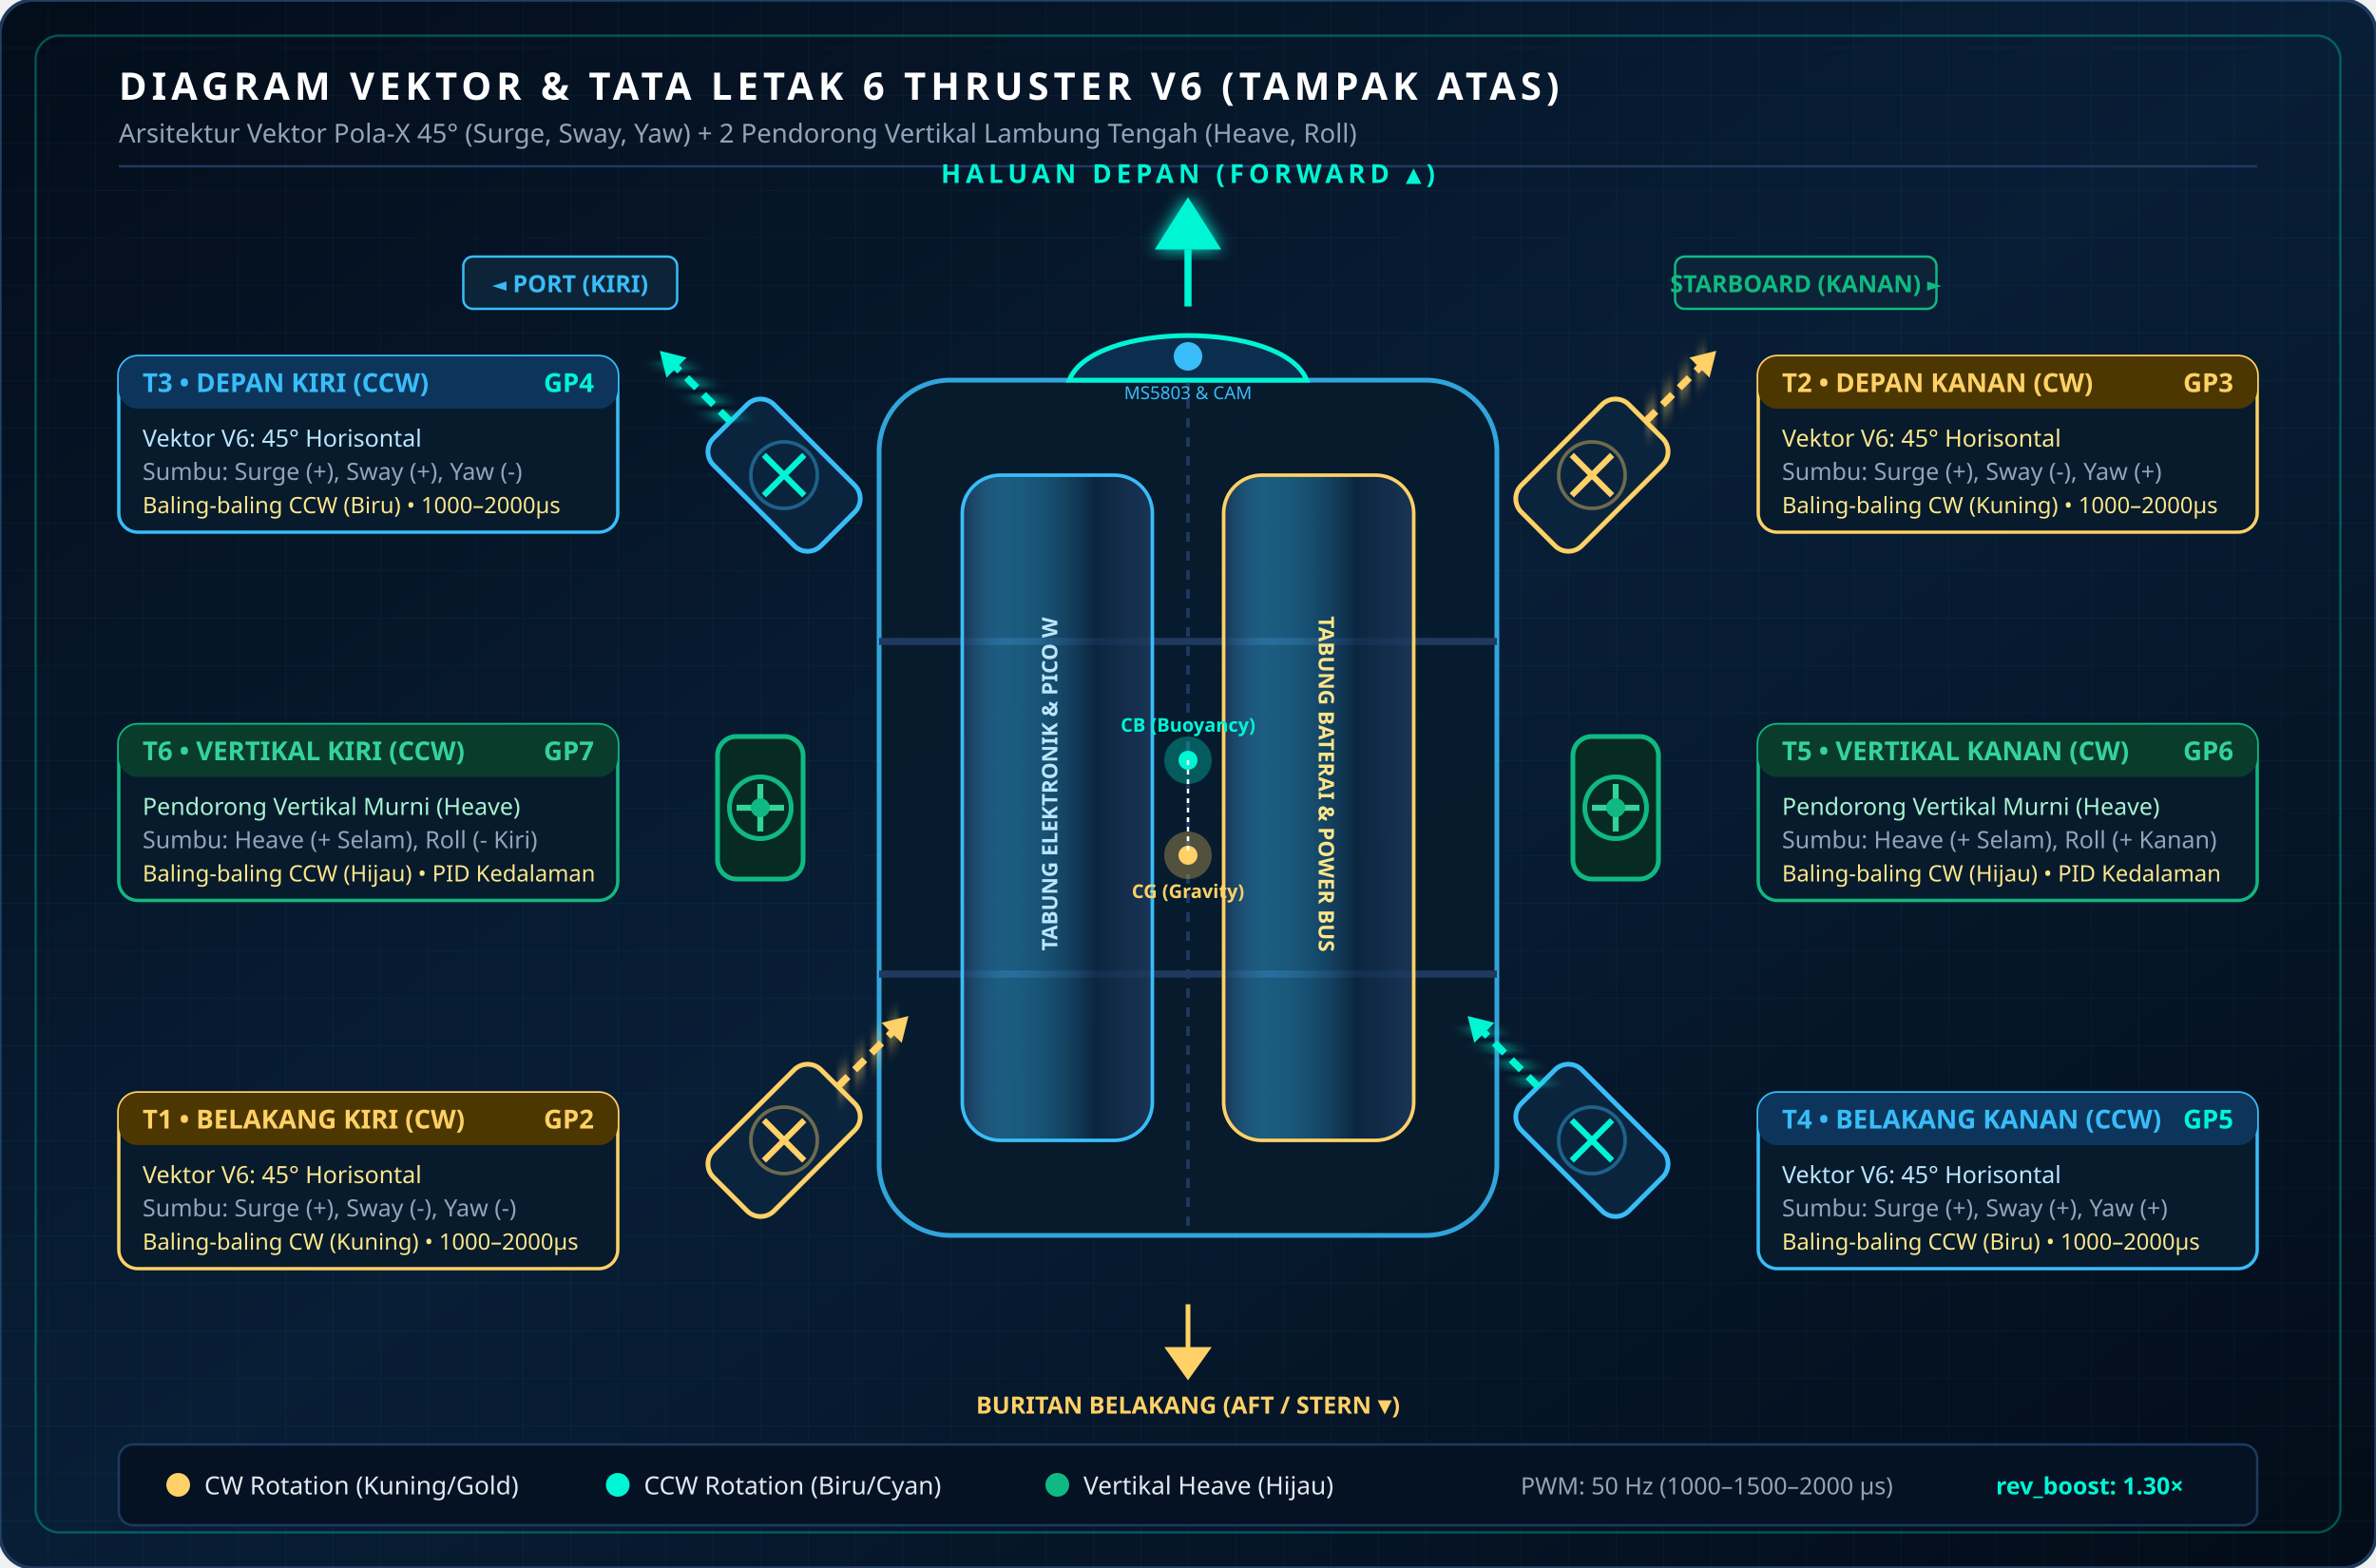
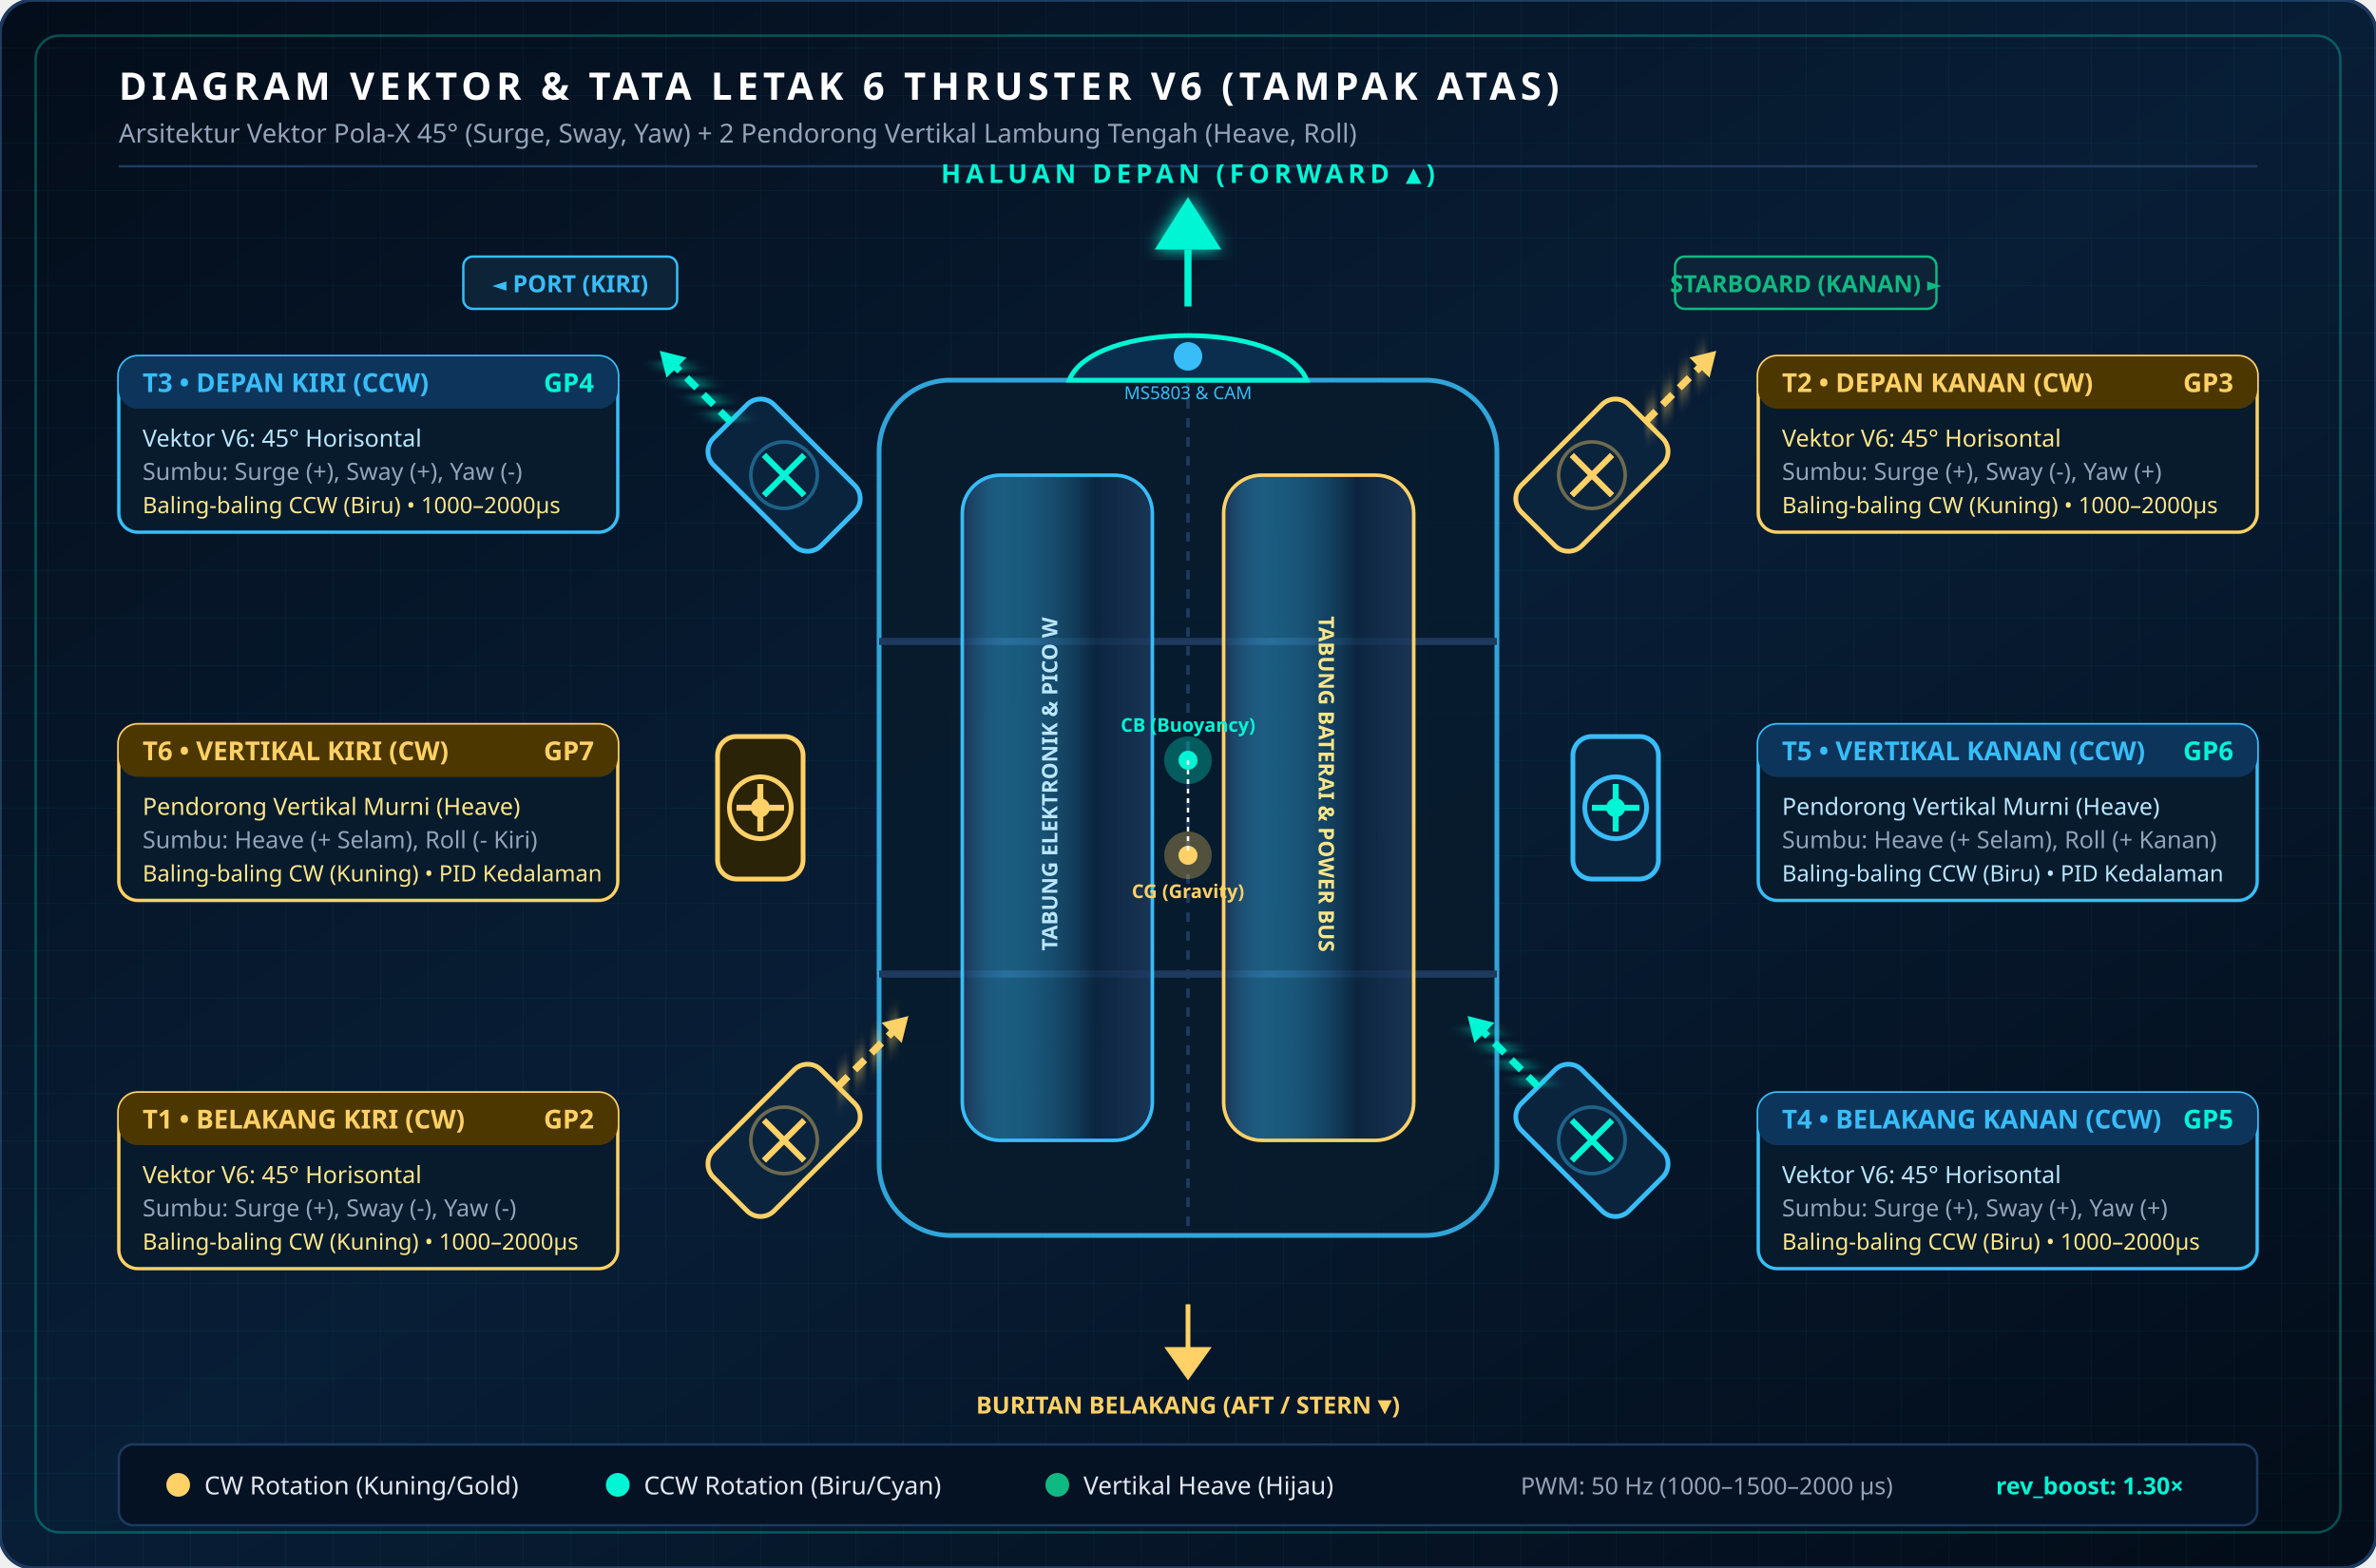
<svg xmlns="http://www.w3.org/2000/svg" viewBox="0 0 1000 660" width="100%" height="660" preserveAspectRatio="xMidYMid meet">
  <defs>
    <linearGradient id="bgHull" x1="0%" y1="0%" x2="100%" y2="100%">
      <stop offset="0%" stop-color="#040d1a" />
      <stop offset="50%" stop-color="#081e36" />
      <stop offset="100%" stop-color="#030c18" />
    </linearGradient>
    <linearGradient id="acrylicGrad" x1="0%" y1="0%" x2="100%" y2="0%">
      <stop offset="0%" stop-color="#1e3a5f" stop-opacity="0.8" />
      <stop offset="25%" stop-color="#38bdf8" stop-opacity="0.4" />
      <stop offset="70%" stop-color="#0e2a47" stop-opacity="0.7" />
      <stop offset="100%" stop-color="#1e3a5f" stop-opacity="0.8" />
    </linearGradient>
    <filter id="glowCyan" x="-20%" y="-20%" width="140%" height="140%">
      <feGaussianBlur stdDeviation="3.5" result="blur" />
      <feMerge>
        <feMergeNode in="blur" />
        <feMergeNode in="SourceGraphic" />
      </feMerge>
    </filter>
    <filter id="glowGold" x="-20%" y="-20%" width="140%" height="140%">
      <feGaussianBlur stdDeviation="3.5" result="blur" />
      <feMerge>
        <feMergeNode in="blur" />
        <feMergeNode in="SourceGraphic" />
      </feMerge>
    </filter>
    <pattern id="gridPattern" width="20" height="20" patternUnits="userSpaceOnUse">
      <path d="M 20 0 L 0 0 0 20" fill="none" stroke="#00f5d4" stroke-width="0.4" opacity="0.08" />
    </pattern>
    <style>
      @keyframes spinCW {
        from { transform: rotate(0deg); }
        to { transform: rotate(360deg); }
      }
      @keyframes spinCCW {
        from { transform: rotate(0deg); }
        to { transform: rotate(-360deg); }
      }
      @keyframes vectorPulse {
        0%, 100% { opacity: 0.35; stroke-dashoffset: 0; }
        50% { opacity: 1; stroke-dashoffset: -14; }
      }
      @keyframes surgeWave {
        0%, 100% { transform: translateY(0); opacity: 0.65; }
        50% { transform: translateY(-8px); opacity: 1; }
      }
      .spin-cw {
        transform-box: fill-box;
        transform-origin: center;
        animation: spinCW 2s linear infinite;
      }
      .spin-ccw {
        transform-box: fill-box;
        transform-origin: center;
        animation: spinCCW 2s linear infinite;
      }
      .vec-anim {
        stroke-dasharray: 6 4;
        animation: vectorPulse 1.4s linear infinite;
      }
      .surge-anim {
        animation: surgeWave 2s ease-in-out infinite;
      }

      @media (prefers-reduced-motion: reduce) {
        * { animation: none !important; }
      }
    </style>
  </defs>
  <rect width="1000" height="660" rx="14" fill="url(#bgHull)" stroke="#1e3a5f" stroke-width="1.5" />
  <rect width="1000" height="660" rx="14" fill="url(#gridPattern)" />
  <rect x="15" y="15" width="970" height="630" rx="10" fill="none" stroke="#00f5d4" stroke-width="1" opacity="0.3" />
  <g transform="translate(50, 42)">
    <text x="0" y="0" font-family="'Segoe UI', 'Consolas', sans-serif" font-size="16" font-weight="900" letter-spacing="2" fill="#ffffff">
      DIAGRAM VEKTOR &amp; TATA LETAK 6 THRUSTER V6 (TAMPAK ATAS)
    </text>
    <text x="0" y="18" font-family="'Segoe UI', 'Consolas', sans-serif" font-size="11" fill="#94a3b8">
      Arsitektur Vektor Pola-X 45° (Surge, Sway, Yaw) + 2 Pendorong Vertikal Lambung Tengah (Heave, Roll)
    </text>
    <line x1="0" y1="28" x2="900" y2="28" stroke="#1e3a5f" stroke-width="1" />
  </g>
  <g transform="translate(500, 105)" class="surge-anim">
    <path d="M 0 -22 L 14 0 L -14 0 Z" fill="#00f5d4" filter="url(#glowCyan)" />
    <line x1="0" y1="0" x2="0" y2="24" stroke="#00f5d4" stroke-width="3" />
    <text x="0" y="-28" font-family="'Segoe UI', 'Consolas', monospace" font-size="11" font-weight="800" letter-spacing="2" fill="#00f5d4" text-anchor="middle">
      HALUAN DEPAN (FORWARD ▲)
    </text>
  </g>
  <g transform="translate(240, 120)">
    <rect x="-45" y="-12" width="90" height="22" rx="4" fill="#0c2338" stroke="#38bdf8" stroke-width="1" />
    <text x="0" y="3" font-family="'Segoe UI', 'Consolas', monospace" font-size="10" font-weight="700" fill="#38bdf8" text-anchor="middle">◄ PORT (KIRI)</text>
  </g>
  <g transform="translate(760, 120)">
    <rect x="-55" y="-12" width="110" height="22" rx="4" fill="#0c2338" stroke="#10b981" stroke-width="1" />
    <text x="0" y="3" font-family="'Segoe UI', 'Consolas', monospace" font-size="10" font-weight="700" fill="#10b981" text-anchor="middle">STARBOARD (KANAN) ►</text>
  </g>
  <g transform="translate(500, 340)">
    <rect x="-130" y="-180" width="260" height="360" rx="30" fill="#071b2d" stroke="#38bdf8" stroke-width="2" opacity="0.85" />
    <line x1="-130" y1="-70" x2="130" y2="-70" stroke="#1e3a5f" stroke-width="3" />
    <line x1="-130" y1="70" x2="130" y2="70" stroke="#1e3a5f" stroke-width="3" />
    <line x1="0" y1="-180" x2="0" y2="180" stroke="#1e3a5f" stroke-width="1.5" stroke-dasharray="4 4" />
    <rect x="-95" y="-140" width="80" height="280" rx="16" fill="url(#acrylicGrad)" stroke="#38bdf8" stroke-width="1.5" />
    <text x="-55" y="-10" font-family="'Segoe UI', 'Consolas', monospace" font-size="9" font-weight="700" fill="#bae6fd" text-anchor="middle" transform="rotate(-90, -55, -10)">
      TABUNG ELEKTRONIK &amp; PICO W
    </text>
    <rect x="15" y="-140" width="80" height="280" rx="16" fill="url(#acrylicGrad)" stroke="#ffd166" stroke-width="1.5" />
    <text x="55" y="-10" font-family="'Segoe UI', 'Consolas', monospace" font-size="9" font-weight="700" fill="#fde68a" text-anchor="middle" transform="rotate(90, 55, -10)">
      TABUNG BATERAI &amp; POWER BUS
    </text>
    <g transform="translate(0, 0)">
      <circle cx="0" cy="-20" r="10" fill="#00f5d4" opacity="0.3" />
      <circle cx="0" cy="-20" r="4" fill="#00f5d4" />
      <text x="0" y="-32" font-family="'Segoe UI', monospace" font-size="8" font-weight="700" fill="#00f5d4" text-anchor="middle">CB (Buoyancy)</text>
      <circle cx="0" cy="20" r="10" fill="#ffd166" opacity="0.3" />
      <circle cx="0" cy="20" r="4" fill="#ffd166" />
      <text x="0" y="38" font-family="'Segoe UI', monospace" font-size="8" font-weight="700" fill="#ffd166" text-anchor="middle">CG (Gravity)</text>
      <line x1="0" y1="-20" x2="0" y2="20" stroke="#ffffff" stroke-width="1" stroke-dasharray="2 2" />
    </g>
    <path d="M -50 -180 C -40 -205, 40 -205, 50 -180 Z" fill="#0c2e4e" stroke="#00f5d4" stroke-width="2" />
    <circle cx="0" cy="-190" r="6" fill="#38bdf8" />
    <text x="0" y="-172" font-family="'Segoe UI', monospace" font-size="7.5" fill="#38bdf8" text-anchor="middle">MS5803 &amp; CAM</text>
  </g>
  <g transform="translate(330, 200)">
    <g transform="rotate(-45)">
      <rect x="-18" y="-32" width="36" height="64" rx="8" fill="#0b243e" stroke="#38bdf8" stroke-width="2" />
      <g class="spin-ccw">
        <circle cx="0" cy="0" r="14" fill="none" stroke="#38bdf8" stroke-width="1.5" opacity="0.4" />
        <line x1="-12" y1="0" x2="12" y2="0" stroke="#00f5d4" stroke-width="2.5" />
        <line x1="0" y1="-12" x2="0" y2="12" stroke="#00f5d4" stroke-width="2.5" />
      </g>
      <line x1="0" y1="-32" x2="0" y2="-68" stroke="#00f5d4" stroke-width="3" class="vec-anim" filter="url(#glowCyan)" />
      <polygon points="0,-74 -6,-64 6,-64" fill="#00f5d4" />
    </g>
  </g>
  <g transform="translate(50, 150)">
    <rect width="210" height="74" rx="8" fill="#071b2d" stroke="#38bdf8" stroke-width="1.4" />
    <rect x="0" y="0" width="210" height="22" rx="8" fill="#0d355c" />
    <text x="10" y="15" font-family="'Segoe UI', 'Consolas', monospace" font-size="11" font-weight="800" fill="#38bdf8">T3 • DEPAN KIRI (CCW)</text>
    <text x="200" y="15" font-family="'Segoe UI', 'Consolas', monospace" font-size="11" font-weight="800" fill="#00f5d4" text-anchor="end">GP4</text>
    <text x="10" y="38" font-family="'Segoe UI', sans-serif" font-size="10" fill="#bae6fd">Vektor V6: 45° Horisontal</text>
    <text x="10" y="52" font-family="'Segoe UI', sans-serif" font-size="10" fill="#94a3b8">Sumbu: Surge (+), Sway (+), Yaw (-)</text>
    <text x="10" y="66" font-family="'Segoe UI', sans-serif" font-size="9.5" fill="#fde68a">Baling-baling CCW (Biru) • 1000–2000µs</text>
  </g>
  <g transform="translate(670, 200)">
    <g transform="rotate(45)">
      <rect x="-18" y="-32" width="36" height="64" rx="8" fill="#0b243e" stroke="#ffd166" stroke-width="2" />
      <g class="spin-cw">
        <circle cx="0" cy="0" r="14" fill="none" stroke="#ffd166" stroke-width="1.5" opacity="0.4" />
        <line x1="-12" y1="0" x2="12" y2="0" stroke="#ffd166" stroke-width="2.5" />
        <line x1="0" y1="-12" x2="0" y2="12" stroke="#ffd166" stroke-width="2.5" />
      </g>
      <line x1="0" y1="-32" x2="0" y2="-68" stroke="#ffd166" stroke-width="3" class="vec-anim" filter="url(#glowGold)" />
      <polygon points="0,-74 -6,-64 6,-64" fill="#ffd166" />
    </g>
  </g>
  <g transform="translate(740, 150)">
    <rect width="210" height="74" rx="8" fill="#071b2d" stroke="#ffd166" stroke-width="1.4" />
    <rect x="0" y="0" width="210" height="22" rx="8" fill="#4d3700" />
    <text x="10" y="15" font-family="'Segoe UI', 'Consolas', monospace" font-size="11" font-weight="800" fill="#ffd166">T2 • DEPAN KANAN (CW)</text>
    <text x="200" y="15" font-family="'Segoe UI', 'Consolas', monospace" font-size="11" font-weight="800" fill="#ffd166" text-anchor="end">GP3</text>
    <text x="10" y="38" font-family="'Segoe UI', sans-serif" font-size="10" fill="#fde68a">Vektor V6: 45° Horisontal</text>
    <text x="10" y="52" font-family="'Segoe UI', sans-serif" font-size="10" fill="#94a3b8">Sumbu: Surge (+), Sway (-), Yaw (+)</text>
    <text x="10" y="66" font-family="'Segoe UI', sans-serif" font-size="9.5" fill="#fde68a">Baling-baling CW (Kuning) • 1000–2000µs</text>
  </g>
  <g transform="translate(320, 340)">
-     <rect x="-18" y="-30" width="36" height="60" rx="8" fill="#072b22" stroke="#10b981" stroke-width="2" />
+     <rect x="-18" y="-30" width="36" height="60" rx="8" fill="#2b2307" stroke="#ffd166" stroke-width="2" />
+     <g class="spin-cw">
+       <circle cx="0" cy="0" r="13" fill="none" stroke="#ffd166" stroke-width="2" />
+       <line x1="-10" y1="0" x2="10" y2="0" stroke="#ffd166" stroke-width="2.5" />
+       <line x1="0" y1="-10" x2="0" y2="10" stroke="#ffd166" stroke-width="2.5" />
+     </g>
+     <circle cx="0" cy="0" r="4" fill="#ffd166" />
+   </g>
+   <g transform="translate(50, 305)">
+     <rect width="210" height="74" rx="8" fill="#071b2d" stroke="#ffd166" stroke-width="1.4" />
+     <rect x="0" y="0" width="210" height="22" rx="8" fill="#4d3700" />
+     <text x="10" y="15" font-family="'Segoe UI', 'Consolas', monospace" font-size="11" font-weight="800" fill="#ffd166">T6 • VERTIKAL KIRI (CW)</text>
+     <text x="200" y="15" font-family="'Segoe UI', 'Consolas', monospace" font-size="11" font-weight="800" fill="#ffd166" text-anchor="end">GP7</text>
+     <text x="10" y="38" font-family="'Segoe UI', sans-serif" font-size="10" fill="#fde68a">Pendorong Vertikal Murni (Heave)</text>
+     <text x="10" y="52" font-family="'Segoe UI', sans-serif" font-size="10" fill="#94a3b8">Sumbu: Heave (+ Selam), Roll (- Kiri)</text>
+     <text x="10" y="66" font-family="'Segoe UI', sans-serif" font-size="9.5" fill="#fde68a">Baling-baling CW (Kuning) • PID Kedalaman</text>
+   </g>
+   <g transform="translate(680, 340)">
+     <rect x="-18" y="-30" width="36" height="60" rx="8" fill="#0b243e" stroke="#38bdf8" stroke-width="2" />
    <g class="spin-ccw">
-       <circle cx="0" cy="0" r="13" fill="none" stroke="#10b981" stroke-width="2" />
-       <line x1="-10" y1="0" x2="10" y2="0" stroke="#34d399" stroke-width="2.5" />
-       <line x1="0" y1="-10" x2="0" y2="10" stroke="#34d399" stroke-width="2.5" />
-     </g>
-     <circle cx="0" cy="0" r="4" fill="#10b981" />
-   </g>
-   <g transform="translate(50, 305)">
-     <rect width="210" height="74" rx="8" fill="#071b2d" stroke="#10b981" stroke-width="1.4" />
-     <rect x="0" y="0" width="210" height="22" rx="8" fill="#0a3c2c" />
-     <text x="10" y="15" font-family="'Segoe UI', 'Consolas', monospace" font-size="11" font-weight="800" fill="#34d399">T6 • VERTIKAL KIRI (CCW)</text>
-     <text x="200" y="15" font-family="'Segoe UI', 'Consolas', monospace" font-size="11" font-weight="800" fill="#34d399" text-anchor="end">GP7</text>
-     <text x="10" y="38" font-family="'Segoe UI', sans-serif" font-size="10" fill="#a7f3d0">Pendorong Vertikal Murni (Heave)</text>
-     <text x="10" y="52" font-family="'Segoe UI', sans-serif" font-size="10" fill="#94a3b8">Sumbu: Heave (+ Selam), Roll (- Kiri)</text>
-     <text x="10" y="66" font-family="'Segoe UI', sans-serif" font-size="9.5" fill="#fde68a">Baling-baling CCW (Hijau) • PID Kedalaman</text>
-   </g>
-   <g transform="translate(680, 340)">
-     <rect x="-18" y="-30" width="36" height="60" rx="8" fill="#072b22" stroke="#10b981" stroke-width="2" />
-     <g class="spin-cw">
-       <circle cx="0" cy="0" r="13" fill="none" stroke="#10b981" stroke-width="2" />
-       <line x1="-10" y1="0" x2="10" y2="0" stroke="#34d399" stroke-width="2.5" />
-       <line x1="0" y1="-10" x2="0" y2="10" stroke="#34d399" stroke-width="2.5" />
-     </g>
-     <circle cx="0" cy="0" r="4" fill="#10b981" />
+       <circle cx="0" cy="0" r="13" fill="none" stroke="#38bdf8" stroke-width="2" />
+       <line x1="-10" y1="0" x2="10" y2="0" stroke="#00f5d4" stroke-width="2.5" />
+       <line x1="0" y1="-10" x2="0" y2="10" stroke="#00f5d4" stroke-width="2.5" />
+     </g>
+     <circle cx="0" cy="0" r="4" fill="#00f5d4" />
  </g>
  <g transform="translate(740, 305)">
-     <rect width="210" height="74" rx="8" fill="#071b2d" stroke="#10b981" stroke-width="1.4" />
-     <rect x="0" y="0" width="210" height="22" rx="8" fill="#0a3c2c" />
-     <text x="10" y="15" font-family="'Segoe UI', 'Consolas', monospace" font-size="11" font-weight="800" fill="#34d399">T5 • VERTIKAL KANAN (CW)</text>
-     <text x="200" y="15" font-family="'Segoe UI', 'Consolas', monospace" font-size="11" font-weight="800" fill="#34d399" text-anchor="end">GP6</text>
-     <text x="10" y="38" font-family="'Segoe UI', sans-serif" font-size="10" fill="#a7f3d0">Pendorong Vertikal Murni (Heave)</text>
+     <rect width="210" height="74" rx="8" fill="#071b2d" stroke="#38bdf8" stroke-width="1.4" />
+     <rect x="0" y="0" width="210" height="22" rx="8" fill="#0d355c" />
+     <text x="10" y="15" font-family="'Segoe UI', 'Consolas', monospace" font-size="11" font-weight="800" fill="#38bdf8">T5 • VERTIKAL KANAN (CCW)</text>
+     <text x="200" y="15" font-family="'Segoe UI', 'Consolas', monospace" font-size="11" font-weight="800" fill="#00f5d4" text-anchor="end">GP6</text>
+     <text x="10" y="38" font-family="'Segoe UI', sans-serif" font-size="10" fill="#bae6fd">Pendorong Vertikal Murni (Heave)</text>
    <text x="10" y="52" font-family="'Segoe UI', sans-serif" font-size="10" fill="#94a3b8">Sumbu: Heave (+ Selam), Roll (+ Kanan)</text>
-     <text x="10" y="66" font-family="'Segoe UI', sans-serif" font-size="9.5" fill="#fde68a">Baling-baling CW (Hijau) • PID Kedalaman</text>
+     <text x="10" y="66" font-family="'Segoe UI', sans-serif" font-size="9.5" fill="#bae6fd">Baling-baling CCW (Biru) • PID Kedalaman</text>
  </g>
  <g transform="translate(330, 480)">
    <g transform="rotate(45)">
      <rect x="-18" y="-32" width="36" height="64" rx="8" fill="#0b243e" stroke="#ffd166" stroke-width="2" />
      <g class="spin-cw">
        <circle cx="0" cy="0" r="14" fill="none" stroke="#ffd166" stroke-width="1.5" opacity="0.4" />
        <line x1="-12" y1="0" x2="12" y2="0" stroke="#ffd166" stroke-width="2.5" />
        <line x1="0" y1="-12" x2="0" y2="12" stroke="#ffd166" stroke-width="2.5" />
      </g>
      <line x1="0" y1="-32" x2="0" y2="-68" stroke="#ffd166" stroke-width="3" class="vec-anim" filter="url(#glowGold)" />
      <polygon points="0,-74 -6,-64 6,-64" fill="#ffd166" />
    </g>
  </g>
  <g transform="translate(50, 460)">
    <rect width="210" height="74" rx="8" fill="#071b2d" stroke="#ffd166" stroke-width="1.4" />
    <rect x="0" y="0" width="210" height="22" rx="8" fill="#4d3700" />
    <text x="10" y="15" font-family="'Segoe UI', 'Consolas', monospace" font-size="11" font-weight="800" fill="#ffd166">T1 • BELAKANG KIRI (CW)</text>
    <text x="200" y="15" font-family="'Segoe UI', 'Consolas', monospace" font-size="11" font-weight="800" fill="#ffd166" text-anchor="end">GP2</text>
    <text x="10" y="38" font-family="'Segoe UI', sans-serif" font-size="10" fill="#fde68a">Vektor V6: 45° Horisontal</text>
    <text x="10" y="52" font-family="'Segoe UI', sans-serif" font-size="10" fill="#94a3b8">Sumbu: Surge (+), Sway (-), Yaw (-)</text>
    <text x="10" y="66" font-family="'Segoe UI', sans-serif" font-size="9.5" fill="#fde68a">Baling-baling CW (Kuning) • 1000–2000µs</text>
  </g>
  <g transform="translate(670, 480)">
    <g transform="rotate(-45)">
      <rect x="-18" y="-32" width="36" height="64" rx="8" fill="#0b243e" stroke="#38bdf8" stroke-width="2" />
      <g class="spin-ccw">
        <circle cx="0" cy="0" r="14" fill="none" stroke="#38bdf8" stroke-width="1.5" opacity="0.4" />
        <line x1="-12" y1="0" x2="12" y2="0" stroke="#00f5d4" stroke-width="2.5" />
        <line x1="0" y1="-12" x2="0" y2="12" stroke="#00f5d4" stroke-width="2.5" />
      </g>
      <line x1="0" y1="-32" x2="0" y2="-68" stroke="#00f5d4" stroke-width="3" class="vec-anim" filter="url(#glowCyan)" />
      <polygon points="0,-74 -6,-64 6,-64" fill="#00f5d4" />
    </g>
  </g>
  <g transform="translate(740, 460)">
    <rect width="210" height="74" rx="8" fill="#071b2d" stroke="#38bdf8" stroke-width="1.4" />
    <rect x="0" y="0" width="210" height="22" rx="8" fill="#0d355c" />
    <text x="10" y="15" font-family="'Segoe UI', 'Consolas', monospace" font-size="11" font-weight="800" fill="#38bdf8">T4 • BELAKANG KANAN (CCW)</text>
    <text x="200" y="15" font-family="'Segoe UI', 'Consolas', monospace" font-size="11" font-weight="800" fill="#00f5d4" text-anchor="end">GP5</text>
    <text x="10" y="38" font-family="'Segoe UI', sans-serif" font-size="10" fill="#bae6fd">Vektor V6: 45° Horisontal</text>
    <text x="10" y="52" font-family="'Segoe UI', sans-serif" font-size="10" fill="#94a3b8">Sumbu: Surge (+), Sway (+), Yaw (+)</text>
    <text x="10" y="66" font-family="'Segoe UI', sans-serif" font-size="9.5" fill="#fde68a">Baling-baling CCW (Biru) • 1000–2000µs</text>
  </g>
  <g transform="translate(500, 565)">
    <line x1="0" y1="-16" x2="0" y2="10" stroke="#ffd166" stroke-width="2" />
    <path d="M 0 16 L -10 2 L 10 2 Z" fill="#ffd166" />
    <text x="0" y="30" font-family="'Segoe UI', 'Consolas', monospace" font-size="10" font-weight="700" fill="#ffd166" text-anchor="middle">
      BURITAN BELAKANG (AFT / STERN ▼)
    </text>
  </g>
  <g transform="translate(50, 608)">
    <rect width="900" height="34" rx="6" fill="#041224" stroke="#1e3a5f" stroke-width="1" />
    <circle cx="25" cy="17" r="5" fill="#ffd166" />
    <text x="36" y="21" font-family="'Segoe UI', sans-serif" font-size="10.5" fill="#e2e8f0">CW Rotation (Kuning/Gold)</text>
    <circle cx="210" cy="17" r="5" fill="#00f5d4" />
    <text x="221" y="21" font-family="'Segoe UI', sans-serif" font-size="10.5" fill="#e2e8f0">CCW Rotation (Biru/Cyan)</text>
    <circle cx="395" cy="17" r="5" fill="#10b981" />
    <text x="406" y="21" font-family="'Segoe UI', sans-serif" font-size="10.5" fill="#e2e8f0">Vertikal Heave (Hijau)</text>
    <text x="590" y="21" font-family="'Segoe UI', 'Consolas', monospace" font-size="10" fill="#94a3b8">PWM: 50 Hz (1000–1500–2000 µs)</text>
    <text x="790" y="21" font-family="'Segoe UI', 'Consolas', monospace" font-size="10" font-weight="700" fill="#00f5d4">rev_boost: 1.30×</text>
  </g>
</svg>
